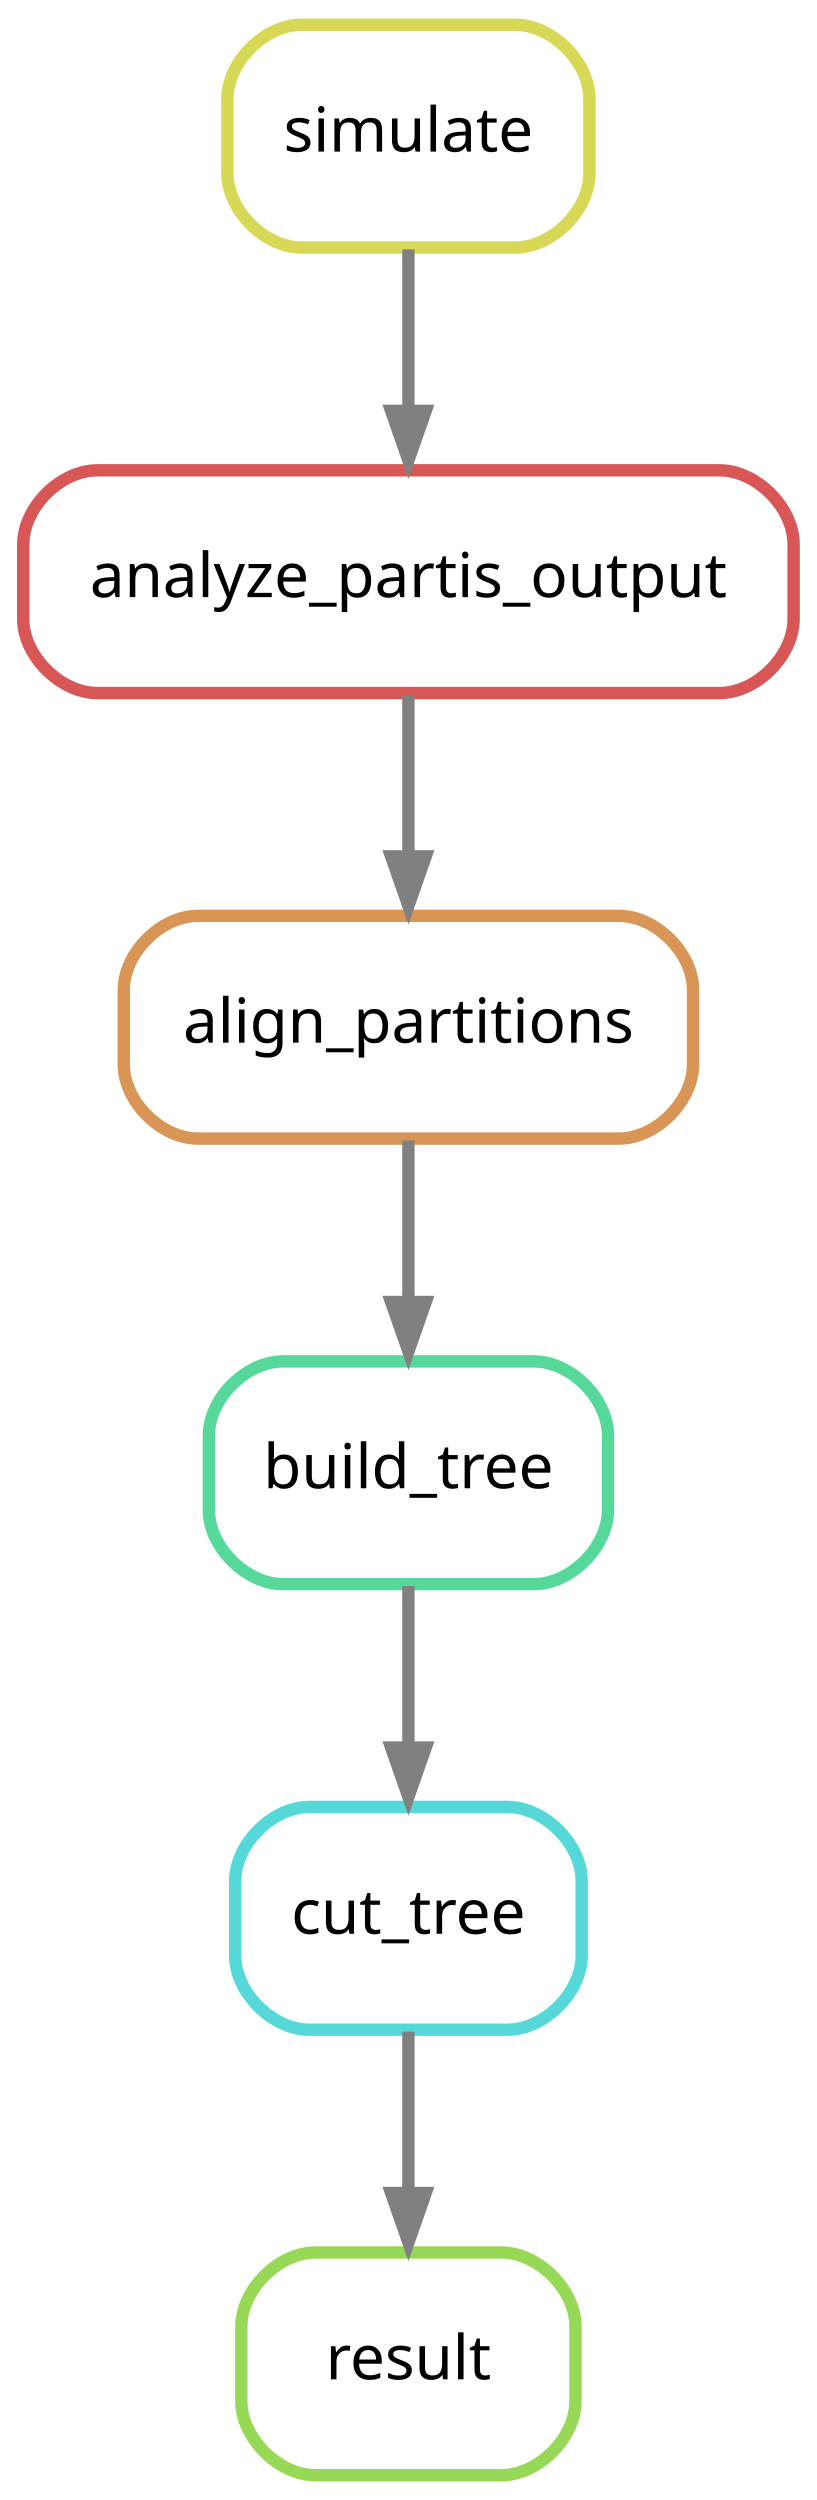
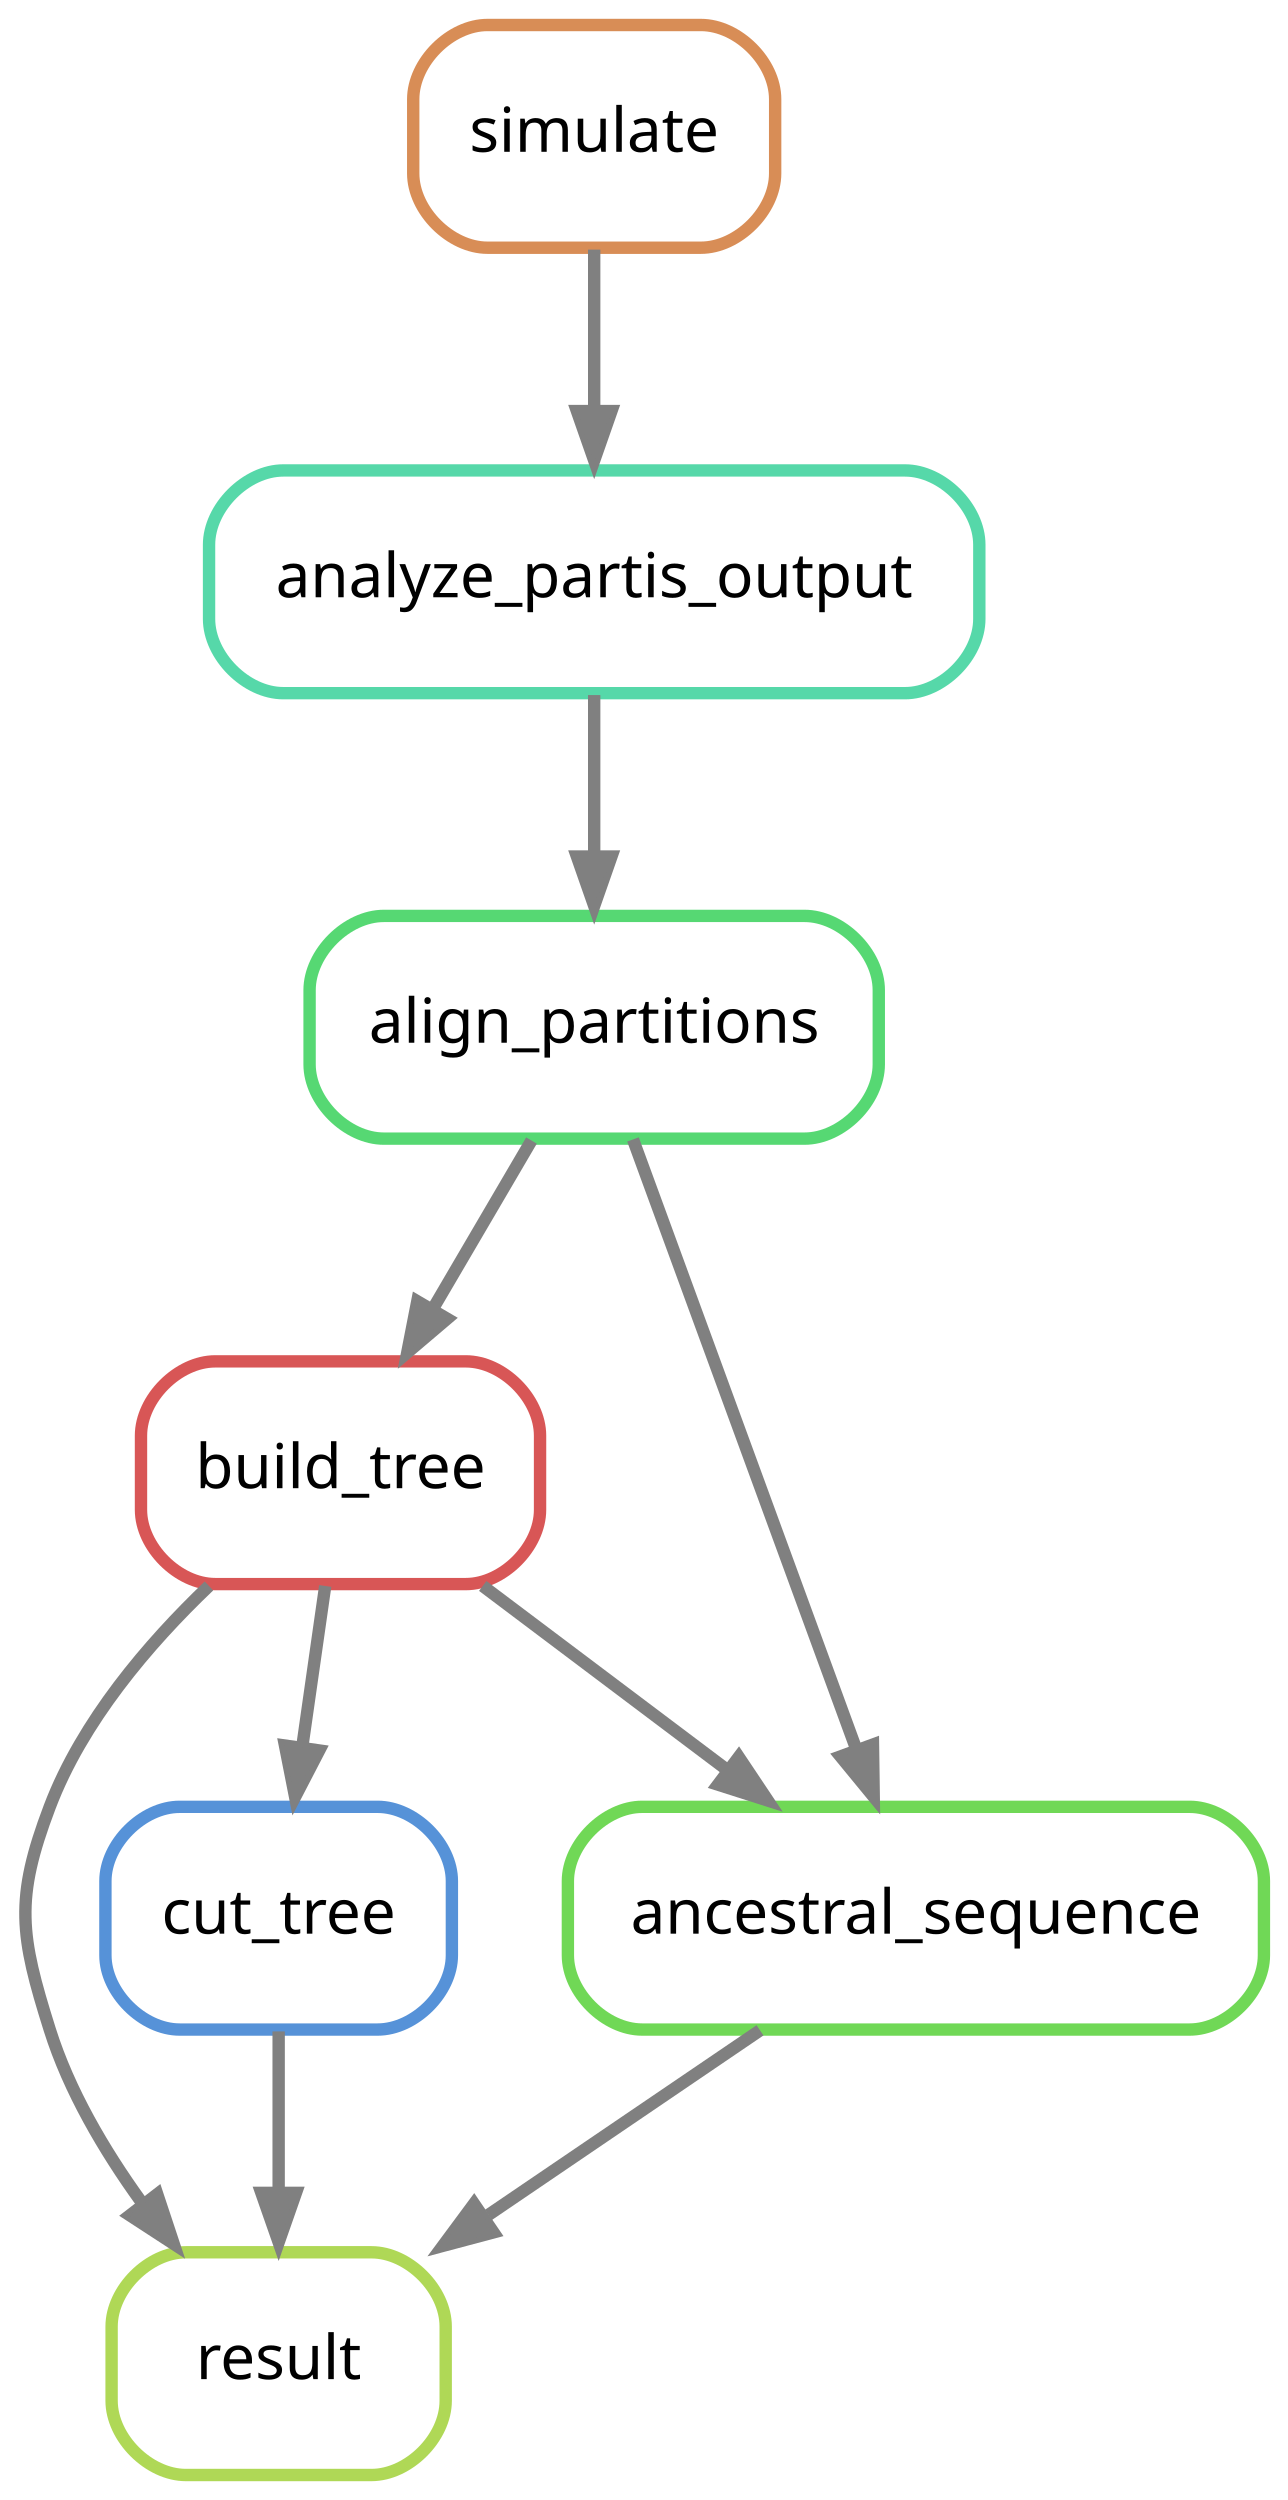
- <svg xmlns="http://www.w3.org/2000/svg" width="132pt" height="404pt" viewBox="0.00 0.00 132.00 404.00">
+ <svg xmlns="http://www.w3.org/2000/svg" width="208pt" height="404pt" viewBox="0.00 0.00 208.04 404.00">
  <g id="graph0" class="graph" transform="scale(1 1) rotate(0) translate(4 400)">
-     <polygon fill="white" stroke="white" points="-4,5 -4,-400 129,-400 129,5 -4,5" />
+     <polygon fill="white" stroke="white" points="-4,5 -4,-400 205.039,-400 205.039,5 -4,5" />
    <g id="node1" class="node">
-       <path fill="none" stroke="#97d856" stroke-width="2" d="M77,-36C77,-36 47,-36 47,-36 41,-36 35,-30 35,-24 35,-24 35,-12 35,-12 35,-6 41,-0 47,-0 47,-0 77,-0 77,-0 83,-0 89,-6 89,-12 89,-12 89,-24 89,-24 89,-30 83,-36 77,-36" />
-       <text text-anchor="middle" x="62" y="-15.5" font-family="sans" font-size="10.00">result</text>
+       <path fill="none" stroke="#afd856" stroke-width="2" d="M56.039,-36C56.039,-36 26.039,-36 26.039,-36 20.039,-36 14.039,-30 14.039,-24 14.039,-24 14.039,-12 14.039,-12 14.039,-6 20.039,-0 26.039,-0 26.039,-0 56.039,-0 56.039,-0 62.039,-0 68.039,-6 68.039,-12 68.039,-12 68.039,-24 68.039,-24 68.039,-30 62.039,-36 56.039,-36" />
+       <text text-anchor="middle" x="41.039" y="-15.5" font-family="sans" font-size="10.00">result</text>
    </g>
    <g id="node2" class="node">
-       <path fill="none" stroke="#56d8d8" stroke-width="2" d="M78,-108C78,-108 46,-108 46,-108 40,-108 34,-102 34,-96 34,-96 34,-84 34,-84 34,-78 40,-72 46,-72 46,-72 78,-72 78,-72 84,-72 90,-78 90,-84 90,-84 90,-96 90,-96 90,-102 84,-108 78,-108" />
-       <text text-anchor="middle" x="62" y="-87.5" font-family="sans" font-size="10.00">cut_tree</text>
+       <path fill="none" stroke="#d85656" stroke-width="2" d="M71.289,-180C71.289,-180 30.789,-180 30.789,-180 24.789,-180 18.789,-174 18.789,-168 18.789,-168 18.789,-156 18.789,-156 18.789,-150 24.789,-144 30.789,-144 30.789,-144 71.289,-144 71.289,-144 77.289,-144 83.289,-150 83.289,-156 83.289,-156 83.289,-168 83.289,-168 83.289,-174 77.289,-180 71.289,-180" />
+       <text text-anchor="middle" x="51.039" y="-159.5" font-family="sans" font-size="10.00">build_tree</text>
    </g>
    <g id="edge1" class="edge">
-       <path fill="none" stroke="grey" stroke-width="2" d="M62,-71.697C62,-63.983 62,-54.712 62,-46.112" />
-       <polygon fill="grey" stroke="grey" points="65.5,-46.104 62,-36.104 58.5,-46.104 65.5,-46.104" />
+       <path fill="none" stroke="grey" stroke-width="2" d="M29.772,-143.701C19.93,-134.305 9.275,-121.798 4.039,-108 -1.639,-93.041 -0.762,-87.263 4.039,-72 7.137,-62.148 12.79,-52.53 18.76,-44.251" />
+       <polygon fill="grey" stroke="grey" points="21.668,-46.211 25.002,-36.154 16.124,-41.937 21.668,-46.211" />
+     </g>
+     <g id="node6" class="node">
+       <path fill="none" stroke="#70d856" stroke-width="2" d="M188.289,-108C188.289,-108 99.789,-108 99.789,-108 93.789,-108 87.789,-102 87.789,-96 87.789,-96 87.789,-84 87.789,-84 87.789,-78 93.789,-72 99.789,-72 99.789,-72 188.289,-72 188.289,-72 194.289,-72 200.289,-78 200.289,-84 200.289,-84 200.289,-96 200.289,-96 200.289,-102 194.289,-108 188.289,-108" />
+       <text text-anchor="middle" x="144.039" y="-87.5" font-family="sans" font-size="10.00">ancestral_sequence</text>
+     </g>
+     <g id="edge7" class="edge">
+       <path fill="none" stroke="grey" stroke-width="2" d="M74.028,-143.697C85.853,-134.796 100.431,-123.823 113.217,-114.199" />
+       <polygon fill="grey" stroke="grey" points="115.43,-116.915 121.314,-108.104 111.22,-111.322 115.43,-116.915" />
+     </g>
+     <g id="node7" class="node">
+       <path fill="none" stroke="#5692d8" stroke-width="2" d="M57.039,-108C57.039,-108 25.039,-108 25.039,-108 19.039,-108 13.039,-102 13.039,-96 13.039,-96 13.039,-84 13.039,-84 13.039,-78 19.039,-72 25.039,-72 25.039,-72 57.039,-72 57.039,-72 63.039,-72 69.039,-78 69.039,-84 69.039,-84 69.039,-96 69.039,-96 69.039,-102 63.039,-108 57.039,-108" />
+       <text text-anchor="middle" x="41.039" y="-87.5" font-family="sans" font-size="10.00">cut_tree</text>
+     </g>
+     <g id="edge9" class="edge">
+       <path fill="none" stroke="grey" stroke-width="2" d="M48.567,-143.697C47.465,-135.983 46.141,-126.712 44.912,-118.112" />
+       <polygon fill="grey" stroke="grey" points="48.361,-117.509 43.482,-108.104 41.432,-118.499 48.361,-117.509" />
    </g>
    <g id="node3" class="node">
-       <path fill="none" stroke="#56d89a" stroke-width="2" d="M82.25,-180C82.25,-180 41.75,-180 41.75,-180 35.75,-180 29.75,-174 29.75,-168 29.75,-168 29.75,-156 29.75,-156 29.75,-150 35.75,-144 41.75,-144 41.75,-144 82.25,-144 82.25,-144 88.25,-144 94.25,-150 94.25,-156 94.25,-156 94.25,-168 94.25,-168 94.25,-174 88.25,-180 82.25,-180" />
-       <text text-anchor="middle" x="62" y="-159.5" font-family="sans" font-size="10.00">build_tree</text>
+       <path fill="none" stroke="#56d873" stroke-width="2" d="M126.039,-252C126.039,-252 58.039,-252 58.039,-252 52.039,-252 46.039,-246 46.039,-240 46.039,-240 46.039,-228 46.039,-228 46.039,-222 52.039,-216 58.039,-216 58.039,-216 126.039,-216 126.039,-216 132.039,-216 138.039,-222 138.039,-228 138.039,-228 138.039,-240 138.039,-240 138.039,-246 132.039,-252 126.039,-252" />
+       <text text-anchor="middle" x="92.039" y="-231.5" font-family="sans" font-size="10.00">align_partitions</text>
+     </g>
+     <g id="edge4" class="edge">
+       <path fill="none" stroke="grey" stroke-width="2" d="M81.904,-215.697C77.187,-207.644 71.477,-197.894 66.257,-188.982" />
+       <polygon fill="grey" stroke="grey" points="69.131,-186.964 61.057,-180.104 63.091,-190.502 69.131,-186.964" />
+     </g>
+     <g id="edge8" class="edge">
+       <path fill="none" stroke="grey" stroke-width="2" d="M98.311,-215.871C107.252,-191.457 123.742,-146.426 134.285,-117.635" />
+       <polygon fill="grey" stroke="grey" points="137.592,-118.783 137.744,-108.189 131.019,-116.376 137.592,-118.783" />
+     </g>
+     <g id="node4" class="node">
+       <path fill="none" stroke="#56d8a9" stroke-width="2" d="M142.289,-324C142.289,-324 41.789,-324 41.789,-324 35.789,-324 29.789,-318 29.789,-312 29.789,-312 29.789,-300 29.789,-300 29.789,-294 35.789,-288 41.789,-288 41.789,-288 142.289,-288 142.289,-288 148.289,-288 154.289,-294 154.289,-300 154.289,-300 154.289,-312 154.289,-312 154.289,-318 148.289,-324 142.289,-324" />
+       <text text-anchor="middle" x="92.039" y="-303.5" font-family="sans" font-size="10.00">analyze_partis_output</text>
+     </g>
+     <g id="edge5" class="edge">
+       <path fill="none" stroke="grey" stroke-width="2" d="M92.039,-287.697C92.039,-279.983 92.039,-270.712 92.039,-262.112" />
+       <polygon fill="grey" stroke="grey" points="95.539,-262.104 92.039,-252.104 88.539,-262.104 95.539,-262.104" />
+     </g>
+     <g id="node5" class="node">
+       <path fill="none" stroke="#d88d56" stroke-width="2" d="M109.289,-396C109.289,-396 74.789,-396 74.789,-396 68.789,-396 62.789,-390 62.789,-384 62.789,-384 62.789,-372 62.789,-372 62.789,-366 68.789,-360 74.789,-360 74.789,-360 109.289,-360 109.289,-360 115.289,-360 121.289,-366 121.289,-372 121.289,-372 121.289,-384 121.289,-384 121.289,-390 115.289,-396 109.289,-396" />
+       <text text-anchor="middle" x="92.039" y="-375.5" font-family="sans" font-size="10.00">simulate</text>
+     </g>
+     <g id="edge6" class="edge">
+       <path fill="none" stroke="grey" stroke-width="2" d="M92.039,-359.697C92.039,-351.983 92.039,-342.712 92.039,-334.112" />
+       <polygon fill="grey" stroke="grey" points="95.539,-334.104 92.039,-324.104 88.539,-334.104 95.539,-334.104" />
    </g>
    <g id="edge2" class="edge">
-       <path fill="none" stroke="grey" stroke-width="2" d="M62,-143.697C62,-135.983 62,-126.712 62,-118.112" />
-       <polygon fill="grey" stroke="grey" points="65.5,-118.104 62,-108.104 58.5,-118.104 65.5,-118.104" />
-     </g>
-     <g id="node4" class="node">
-       <path fill="none" stroke="#d89556" stroke-width="2" d="M96,-252C96,-252 28,-252 28,-252 22,-252 16,-246 16,-240 16,-240 16,-228 16,-228 16,-222 22,-216 28,-216 28,-216 96,-216 96,-216 102,-216 108,-222 108,-228 108,-228 108,-240 108,-240 108,-246 102,-252 96,-252" />
-       <text text-anchor="middle" x="62" y="-231.5" font-family="sans" font-size="10.00">align_partitions</text>
+       <path fill="none" stroke="grey" stroke-width="2" d="M118.842,-71.876C105.624,-62.893 89.246,-51.763 74.932,-42.034" />
+       <polygon fill="grey" stroke="grey" points="76.57,-38.916 66.332,-36.19 72.636,-44.706 76.57,-38.916" />
    </g>
    <g id="edge3" class="edge">
-       <path fill="none" stroke="grey" stroke-width="2" d="M62,-215.697C62,-207.983 62,-198.712 62,-190.112" />
-       <polygon fill="grey" stroke="grey" points="65.5,-190.104 62,-180.104 58.5,-190.104 65.5,-190.104" />
-     </g>
-     <g id="node5" class="node">
-       <path fill="none" stroke="#d85656" stroke-width="2" d="M112.25,-324C112.25,-324 11.75,-324 11.75,-324 5.75,-324 -0.25,-318 -0.25,-312 -0.25,-312 -0.25,-300 -0.25,-300 -0.25,-294 5.75,-288 11.75,-288 11.75,-288 112.25,-288 112.25,-288 118.25,-288 124.25,-294 124.25,-300 124.25,-300 124.25,-312 124.25,-312 124.25,-318 118.25,-324 112.25,-324" />
-       <text text-anchor="middle" x="62" y="-303.5" font-family="sans" font-size="10.00">analyze_partis_output</text>
-     </g>
-     <g id="edge4" class="edge">
-       <path fill="none" stroke="grey" stroke-width="2" d="M62,-287.697C62,-279.983 62,-270.712 62,-262.112" />
-       <polygon fill="grey" stroke="grey" points="65.5,-262.104 62,-252.104 58.5,-262.104 65.5,-262.104" />
-     </g>
-     <g id="node6" class="node">
-       <path fill="none" stroke="#d6d856" stroke-width="2" d="M79.25,-396C79.25,-396 44.75,-396 44.75,-396 38.75,-396 32.75,-390 32.75,-384 32.75,-384 32.75,-372 32.75,-372 32.75,-366 38.75,-360 44.75,-360 44.75,-360 79.25,-360 79.25,-360 85.25,-360 91.25,-366 91.25,-372 91.25,-372 91.25,-384 91.25,-384 91.25,-390 85.25,-396 79.25,-396" />
-       <text text-anchor="middle" x="62" y="-375.5" font-family="sans" font-size="10.00">simulate</text>
-     </g>
-     <g id="edge5" class="edge">
-       <path fill="none" stroke="grey" stroke-width="2" d="M62,-359.697C62,-351.983 62,-342.712 62,-334.112" />
-       <polygon fill="grey" stroke="grey" points="65.5,-334.104 62,-324.104 58.5,-334.104 65.5,-334.104" />
+       <path fill="none" stroke="grey" stroke-width="2" d="M41.039,-71.697C41.039,-63.983 41.039,-54.712 41.039,-46.112" />
+       <polygon fill="grey" stroke="grey" points="44.539,-46.104 41.039,-36.104 37.539,-46.104 44.539,-46.104" />
    </g>
  </g>
</svg>
